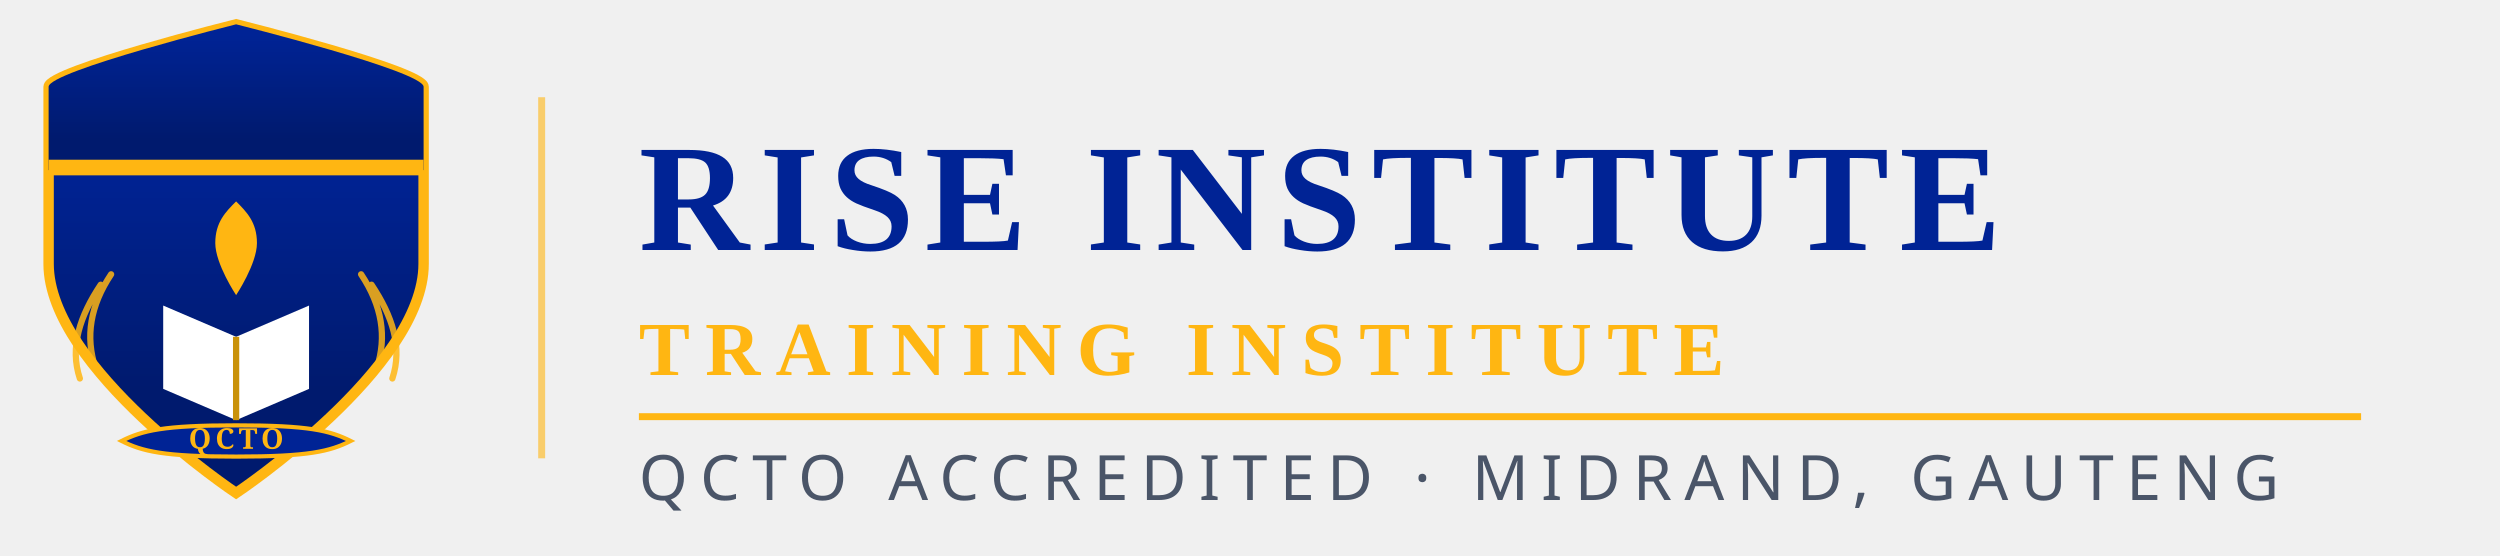
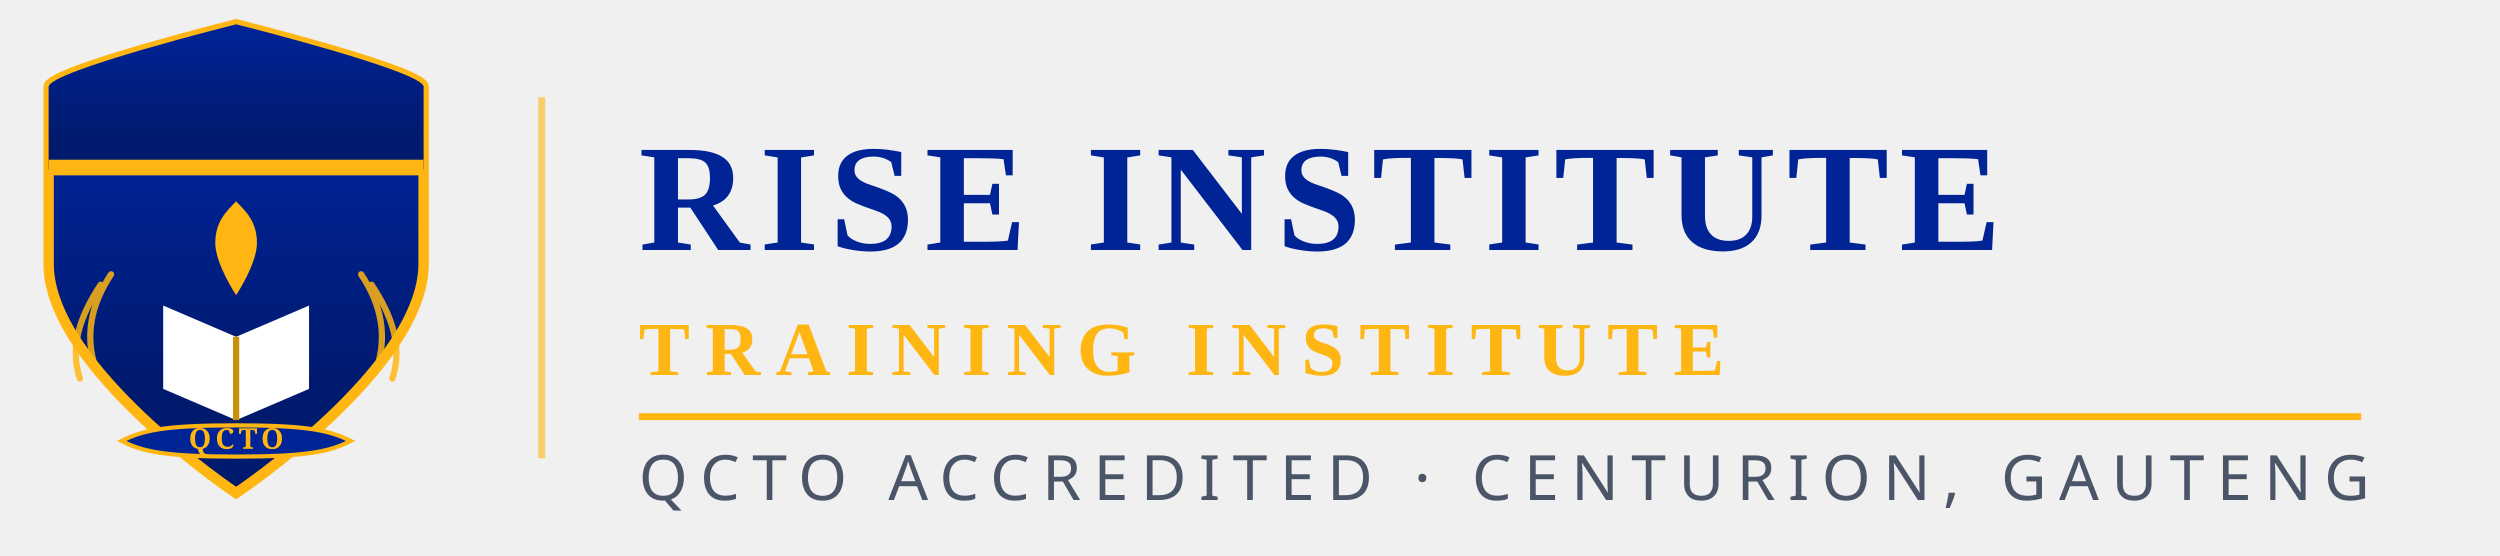
<svg xmlns="http://www.w3.org/2000/svg" viewBox="0 0 360 80" fill="none" role="img" aria-label="Rise Institute">
  <defs>
    <linearGradient id="logo-shield-green" x1="36" y1="28" x2="36" y2="72" gradientUnits="userSpaceOnUse">
      <stop stop-color="#002395" />
      <stop offset="1" stop-color="#001a6e" />
    </linearGradient>
    <linearGradient id="logo-shield-navy" x1="36" y1="4" x2="36" y2="24" gradientUnits="userSpaceOnUse">
      <stop stop-color="#002395" />
      <stop offset="1" stop-color="#001a6e" />
    </linearGradient>
  </defs>
  <g transform="translate(4, 2) scale(0.75)">
    <path d="M40 2C40 2 76 11 76 14V48C76 68 40 92 40 92C40 92 4 68 4 48V14C4 11 40 2 40 2Z" fill="url(#logo-shield-green)" stroke="#FFB612" stroke-width="2" />
    <path d="M40 2C40 2 76 11 76 14V30H4V14C4 11 40 2 40 2Z" fill="url(#logo-shield-navy)" />
    <rect x="4" y="28" width="72" height="3" fill="#FFB612" />
    <path d="M14 52C10 58 8 64 10 70M16 50C12 56 11 62 13 68" stroke="#FFB612" stroke-width="1.2" stroke-linecap="round" fill="none" opacity="0.85" />
    <path d="M66 52C70 58 72 64 70 70M64 50C68 56 69 62 67 68" stroke="#FFB612" stroke-width="1.2" stroke-linecap="round" fill="none" opacity="0.85" />
    <path d="M40 62L26 56V72L40 78L54 72V56L40 62Z" fill="#FFFFFF" />
    <path d="M40 62V78" stroke="#C9920A" stroke-width="1.2" />
    <path d="M40 54C40 54 36 48 36 44C36 40 38 38 40 36C42 38 44 40 44 44C44 48 40 54 40 54Z" fill="#FFB612" />
    <path d="M18 82C22 80 26 79 40 79C54 79 58 80 62 82C58 84 54 85 40 85C26 85 22 84 18 82Z" fill="#002395" stroke="#FFB612" stroke-width="0.8" />
    <text x="40" y="83.5" text-anchor="middle" fill="#FFB612" font-family="Georgia, serif" font-size="5.5" font-weight="700" letter-spacing="0.8">QCTO</text>
  </g>
  <line x1="78" y1="14" x2="78" y2="66" stroke="#FFB612" stroke-width="1" opacity="0.6" />
  <text x="92" y="36" fill="#002395" font-family="Georgia, 'Times New Roman', serif" font-size="22" font-weight="700" letter-spacing="1.5">RISE INSTITUTE</text>
  <text x="92" y="54" fill="#FFB612" font-family="Georgia, 'Times New Roman', serif" font-size="11" font-weight="600" letter-spacing="2.2">TRAINING INSTITUTE</text>
  <line x1="92" y1="60" x2="340" y2="60" stroke="#FFB612" stroke-width="1" />
-   <text x="92" y="72" fill="#4A5568" font-family="'Source Sans 3', system-ui, sans-serif" font-size="9" font-weight="500" letter-spacing="1.8">QCTO ACCREDITED · MIDRAND, GAUTENG</text>
+   <text x="92" y="72" fill="#4A5568" font-family="'Source Sans 3', system-ui, sans-serif" font-size="9" font-weight="500" letter-spacing="1.8">QCTO ACCREDITED · CENTURION, GAUTENG</text>
</svg>
